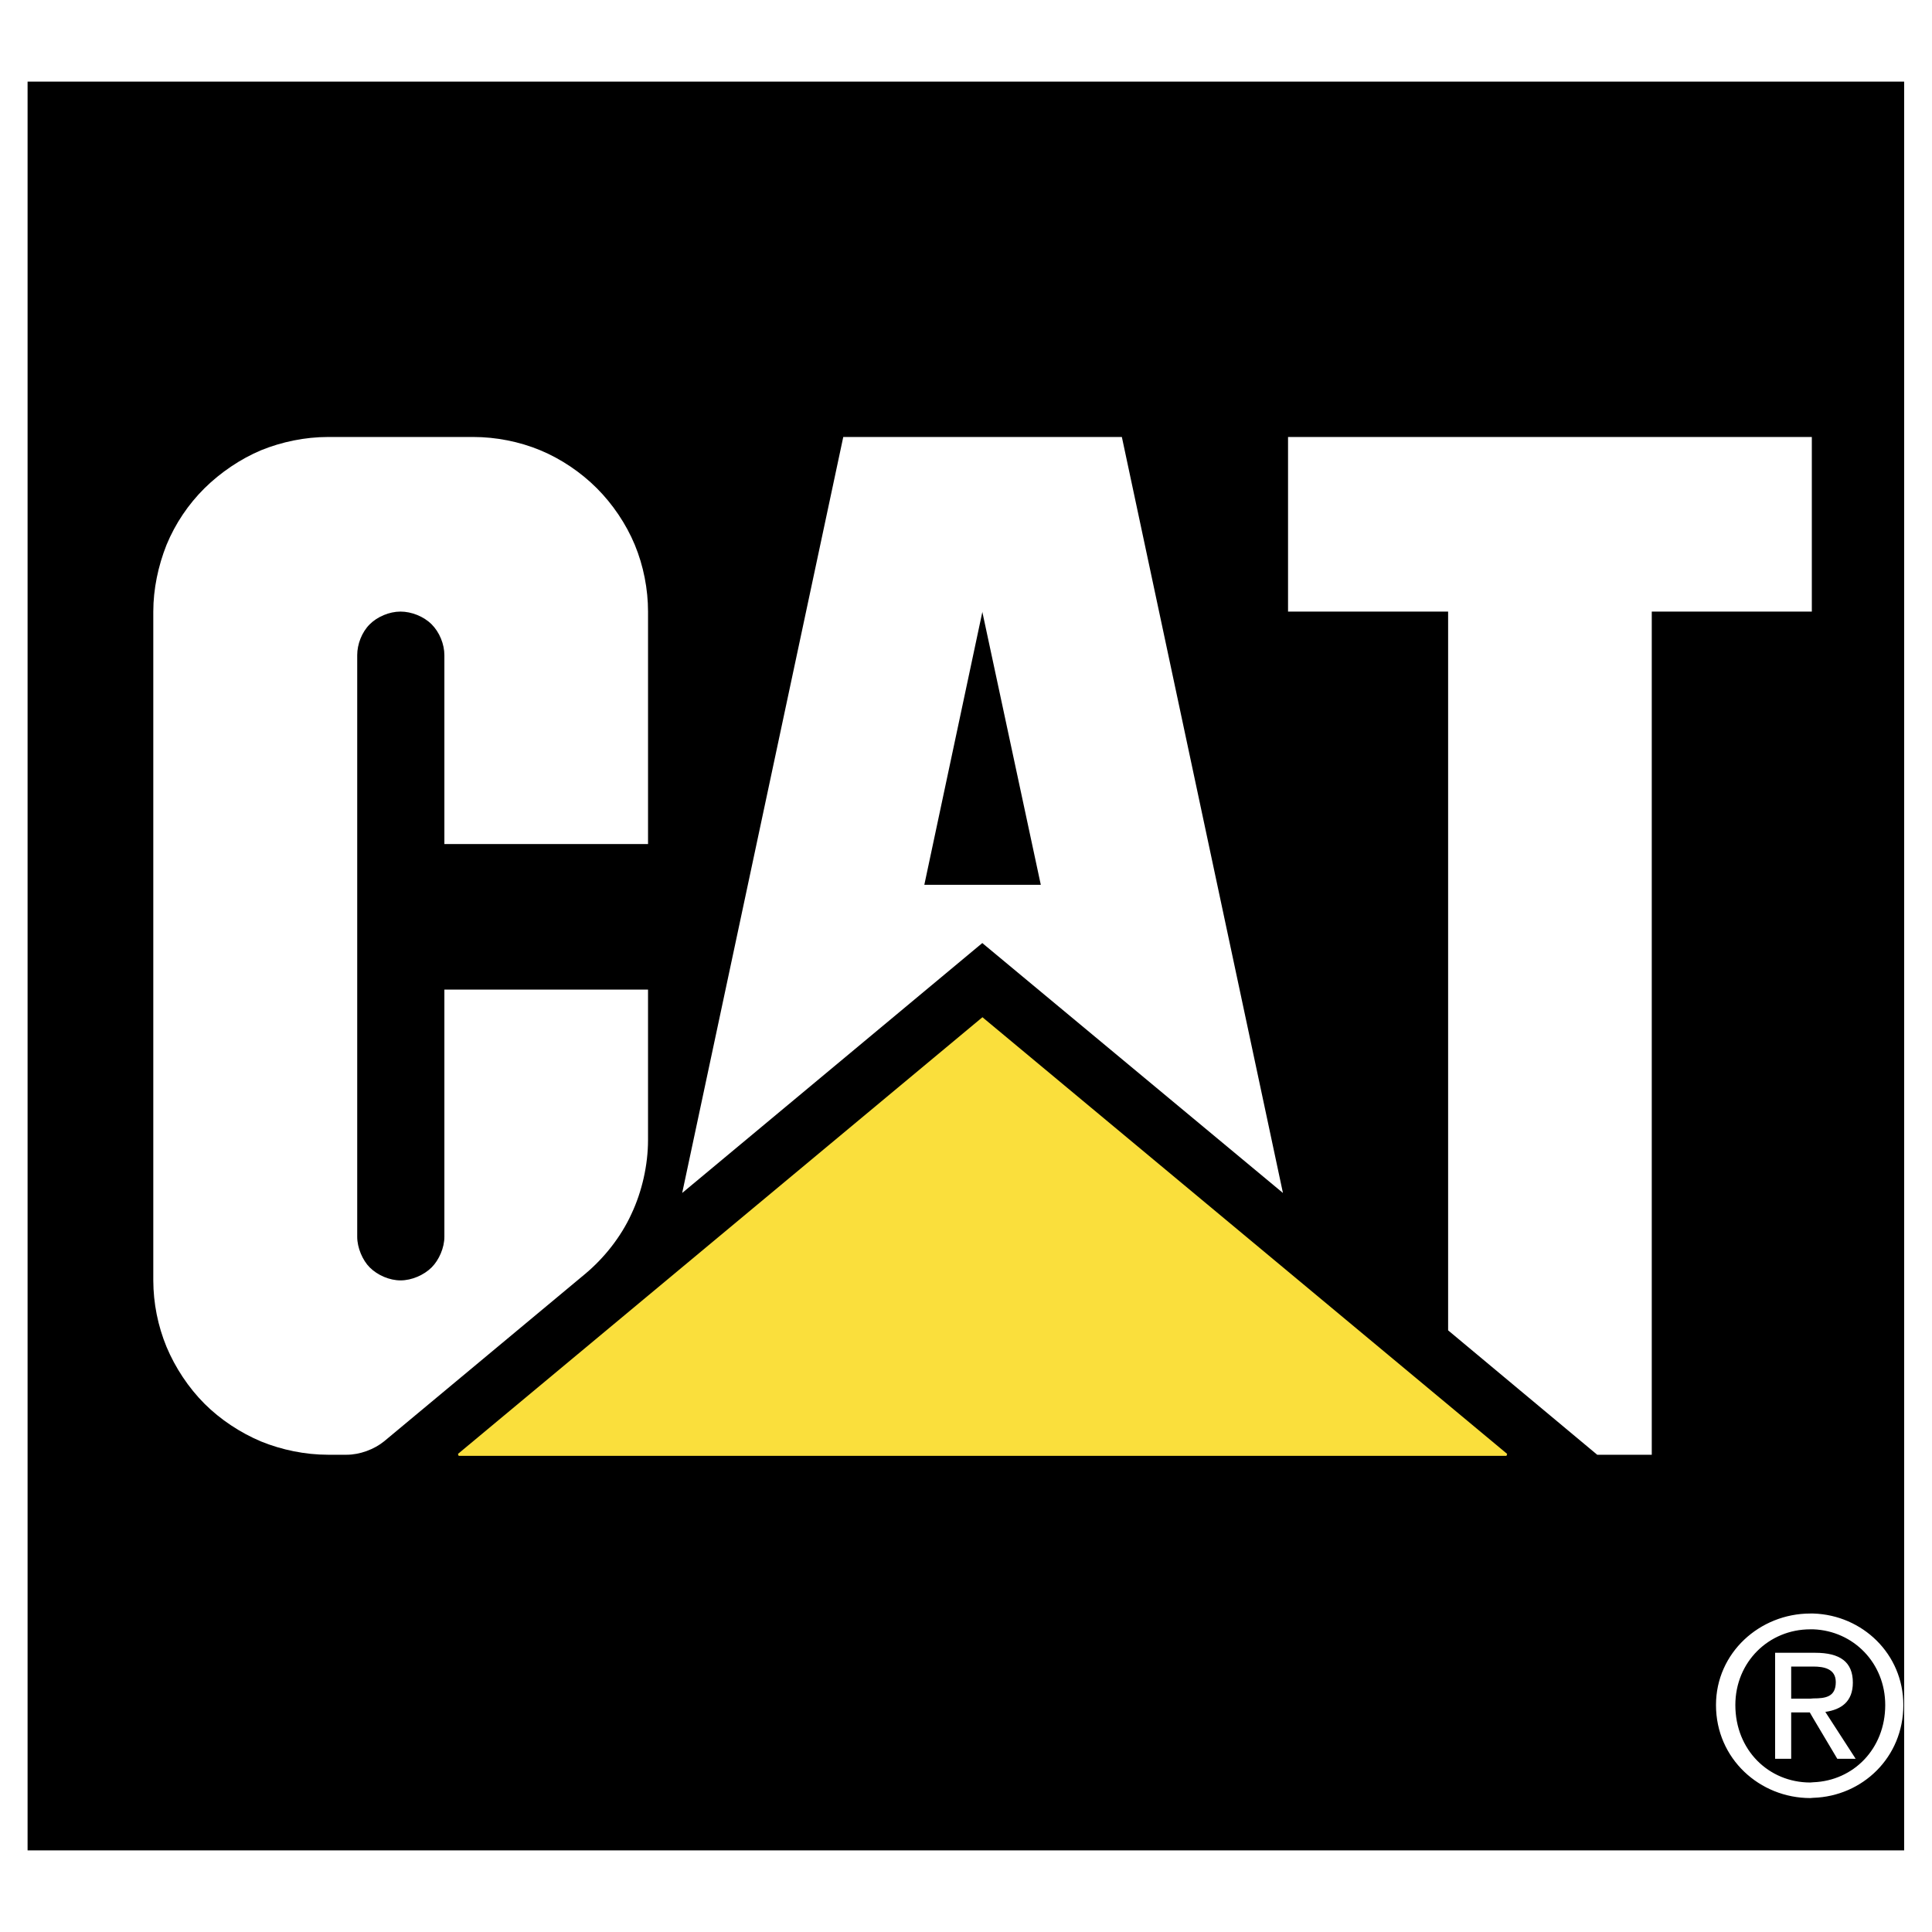
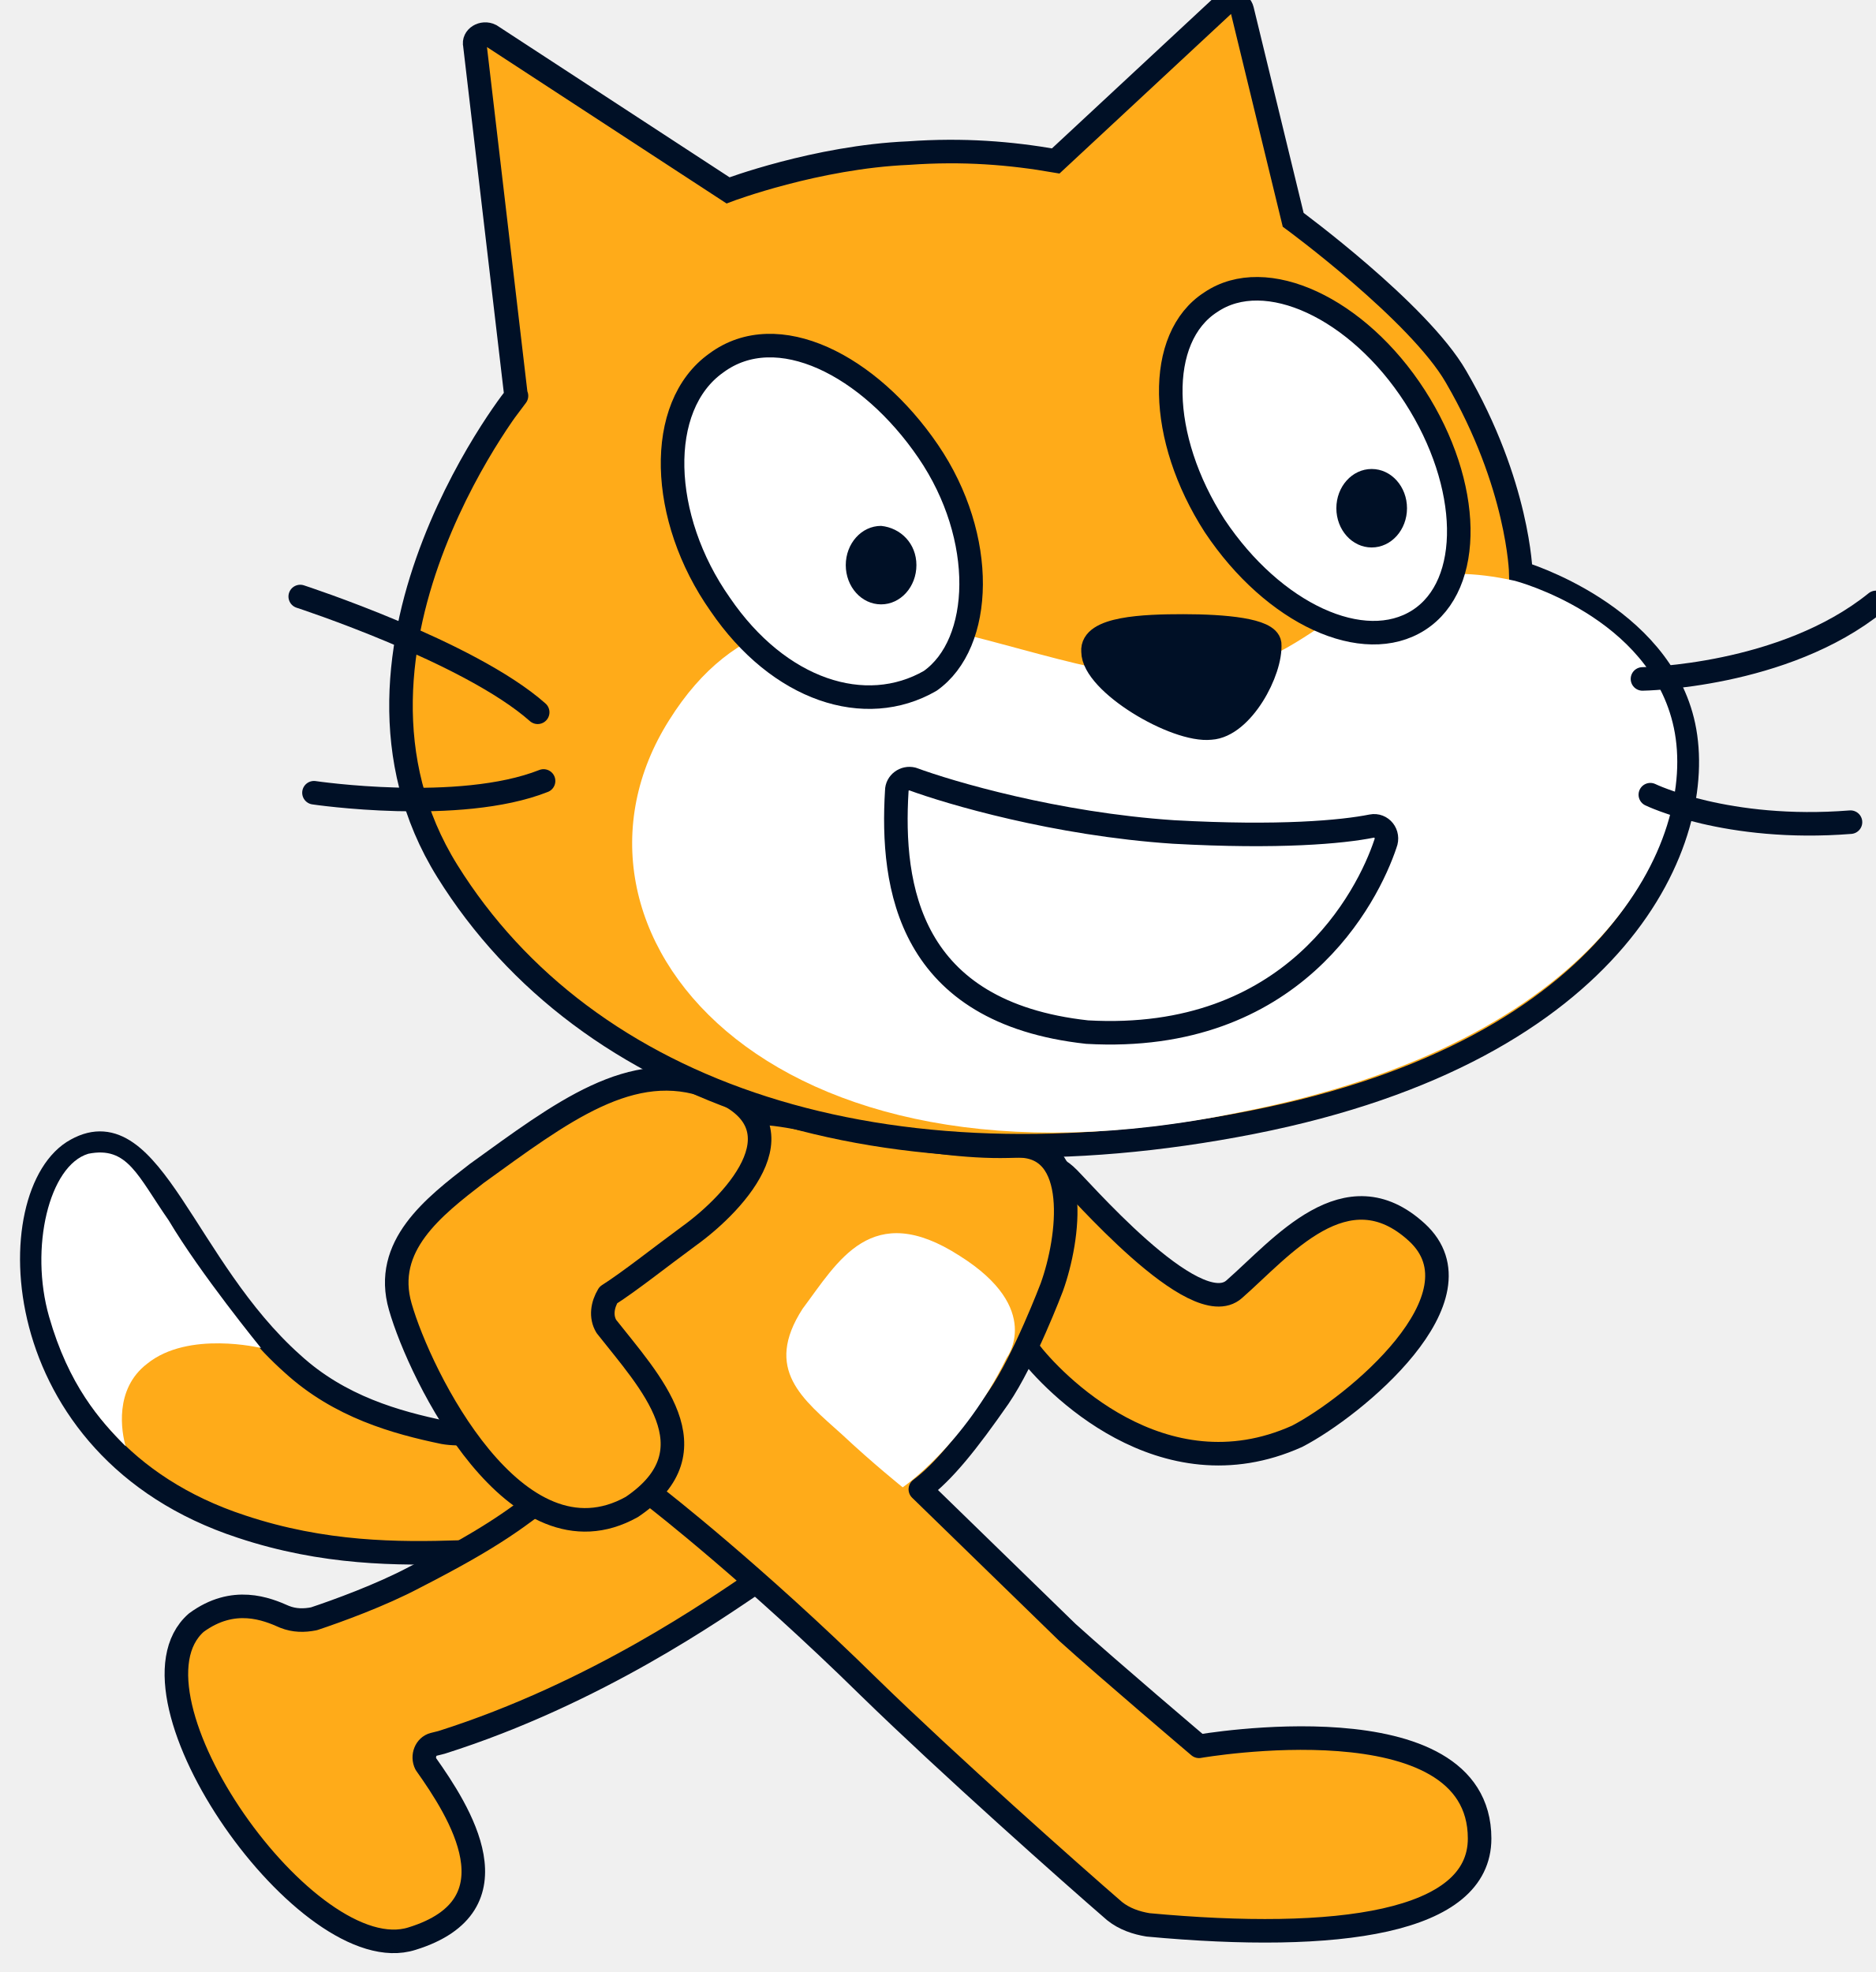
- <svg xmlns="http://www.w3.org/2000/svg" width="2500" height="2500" viewBox="0 0 192.756 192.756">
-   <g fill-rule="evenodd" clip-rule="evenodd">
-     <path fill="#fff" d="M0 0h192.756v192.756H0V0z" />
-     <path stroke="#000" stroke-width=".216" stroke-miterlimit="2.613" d="M2.86 184.505h187.009V8.251H2.86v176.254z" />
-     <path d="M180.918 160.982h-.305c-5.035 0-9.408 3.916-9.408 9.129 0 5.366 4.373 9.282 9.408 9.282.102 0 .203-.025.305-.025 4.883-.153 8.979-4.019 8.979-9.257-.001-5.111-4.096-8.976-8.979-9.129zm0 16.834c-.102 0-.203.025-.305.025-4.145 0-7.477-3.229-7.477-7.73 0-4.297 3.332-7.553 7.477-7.553h.305c3.994.152 7.172 3.356 7.172 7.553 0 4.374-3.178 7.553-7.172 7.705z" fill="#fff" />
-     <path d="M184.859 167.873c0-2.059-1.271-2.975-3.762-2.975h-3.994v10.579h1.604v-4.629h1.855l.355.61 2.391 4.019h1.832l-3.027-4.68c1.578-.228 2.746-1.016 2.746-2.924zm-4.246 1.603h-1.906v-3.204h2.211c1.068 0 2.238.229 2.238 1.552 0 1.475-1.018 1.627-2.238 1.627-.102-.001-.203.025-.305.025zM164.797 145.14V61.018h15.969V43.599h-52.258v17.419h15.971v71.711l14.875 12.411h5.443zM38.334 143.792c-.992.813-2.441 1.348-3.738 1.348h-1.882c-2.263 0-4.603-.483-6.663-1.322-2.06-.864-4.069-2.188-5.645-3.764-1.603-1.603-2.925-3.611-3.789-5.671a17.55 17.55 0 0 1-1.323-6.638V61.018c0-2.238.483-4.552 1.323-6.663a17.241 17.241 0 0 1 3.789-5.646c1.602-1.577 3.585-2.924 5.645-3.789 2.06-.839 4.399-1.322 6.663-1.322h14.521c2.237 0 4.577.458 6.663 1.322s4.069 2.212 5.645 3.789c1.577 1.577 2.925 3.561 3.79 5.646s1.322 4.425 1.322 6.663V84.21H44.336V65.366c0-1.093-.483-2.288-1.272-3.077-.788-.789-2.009-1.271-3.102-1.271-1.119 0-2.314.508-3.077 1.271-.788.789-1.246 1.983-1.246 3.077v58.031c0 1.093.534 2.339 1.246 3.052.789.788 1.983 1.296 3.077 1.296 1.119 0 2.339-.534 3.102-1.296.738-.738 1.272-1.959 1.272-3.052V98.73h20.318v15.003c0 2.518-.61 5.163-1.652 7.375-1.043 2.289-2.721 4.399-4.603 5.976l-20.065 16.708z" fill="#fff" />
-     <path fill="#fadf3c" stroke="#fadf3c" stroke-width=".216" stroke-miterlimit="2.613" d="M150.301 145.14H45.76l52.258-43.511 52.283 43.511z" />
-     <path d="M128 119.023l-16.072-75.425H84.133l-16.071 75.425 29.956-24.947v.025L128 119.023zM92.22 88.279l5.797-27.261v.076l5.824 27.185H92.22z" fill="#fff" />
+ <svg xmlns="http://www.w3.org/2000/svg" height="2500" viewBox="-.7 .8 95.6 100.5" width="2378">
+   <g fill-rule="evenodd">
+     <path d="m21.9 73.8c-2.4-.5-5.3-1.3-7.7-3.5-5.5-4.9-7.2-13-11-10.9-3.9 2.1-3.8 15.2 8.4 19.2 4.2 1.4 8 1.4 11.1 1.3.8 0 7.7-.7 10.1-4.1s.7-4.3-.1-4.7c-.9-.5-7.4 3.3-10.8 2.7z" fill="#ffab19" stroke="#001026" stroke-linecap="round" stroke-linejoin="round" stroke-width="1.2" />
+     <path d="m3.8 59.6c-2 .6-3 4.8-2 8.3s2.6 5.3 3.9 6.6c-.2-.7-.6-2.9 1.1-4.2 2.1-1.7 5.8-.8 5.8-.8s-3.1-3.8-4.7-6.5c-1.6-2.3-2.1-3.8-4.1-3.4z" fill="#fff" />
+     <path d="m37.7 81.5c-1.8 1.2-8 5.6-15.9 8.1l-.4.1c-.4.1-.6.6-.4 1 1.7 2.4 4.8 7.2-.7 8.9-5.3 1.7-15.2-12.4-11-16.1 1.9-1.4 3.6-.7 4.5-.3.5.2 1 .2 1.5.1 1.2-.4 3.4-1.2 5.1-2.1 4.3-2.2 5.3-3.1 7.3-4.6s6.6-5.2 10.3-2c3.2 2.7 1.4 5.7-.3 6.9zm15.9-20.8c.5.4 6.6 7.6 8.6 5.8 2.4-2.1 5.7-6.2 9.3-2.9s-3.2 8.9-6.1 10.4c-6.9 3.1-12.5-2.8-13.7-4.4s-3.3-4.3-3.3-6.9c.1-2.8 3.5-3.5 5.2-2z" fill="#ffab19" stroke="#001026" stroke-linecap="round" stroke-linejoin="round" stroke-width="1.2" />
+     <path d="m46.2 76.7c1.2-.9 2.4-2.4 4-4.7 1.3-1.9 2.7-5.6 2.7-5.6.9-2.5 1.5-7.3-1.8-7.2-2.2.1-4.2-.2-7.6-.7-6-1.2-7.1-2-9.6 2.1-2.7 4.8-9.6 8.3-1.1 16.6 0 0 4.9 3.8 10.8 9.6 4 3.9 10.3 9.5 12.5 11.4.5.4 1.1.6 1.7.7 9.7.9 16.9-.1 16.9-4.4 0-7.2-14.3-4.7-14.3-4.7s-4.6-3.9-6.7-5.8z" fill="#ffab19" stroke="#001026" stroke-linecap="round" stroke-linejoin="round" stroke-width="1.2" />
+     <path d="m50.6 70s1.9-2.5-2.4-5.2c-4.5-2.9-6.2.3-8 2.7-2 3.1 0 4.6 2 6.4 1.6 1.5 3.1 2.7 3.1 2.7s3.1-2.1 5.3-6.6z" fill="#fff" />
+     <path d="m30.2 68.4c2.2 2.8 5.6 6.3 1.3 9.2-5.9 3.3-10.8-6.7-11.8-10.2-.9-3.1 1.7-5.1 3.9-6.8 4.3-3.1 7.9-5.9 11.9-4.4 5 1.8 1.4 5.8-1.1 7.6-1.5 1.1-3 2.3-4.1 3-.3.5-.4 1.1-.1 1.6z" fill="#ffab19" stroke="#001026" stroke-linecap="round" stroke-linejoin="round" stroke-width="1.2" />
+     <path d="m53.1 9c-2.3-.4-4.7-.6-7.5-.4-4.7.2-9.2 1.9-9.2 1.9l-12.1-7.9c-.4-.2-.9.1-.8.5l2.1 17.9c.6-.8-10.6 12.8-3.5 24.2s22.2 16.5 41 12.8 23.2-14.5 22-20.2-8.3-7.8-8.3-7.8-.1-4.5-3.3-10c-1.9-3.3-8.3-8-8.3-8l-2.6-10.7c-.1-.4-.6-.5-.9-.3z" fill="#ffab19" stroke="#001026" stroke-width="1.2" />
+     <path d="m76.5 30.4s6.9 1.8 8.1 7.5-3.6 16-22.2 19.6c-24.2 5-35.7-9.4-29-20 6.7-10.7 18.2-1.6 26.6-2.2 7.2-.5 8-6.8 16.5-4.9z" fill="#fff" />
+     <g stroke="#001026" stroke-linecap="round" stroke-linejoin="round" stroke-width="1.2">
+       <path d="m45 41.1c0-.4.4-.7.8-.6 1.9.7 7.3 2.3 13.3 2.7 5.4.3 8.6 0 10.1-.3.5-.1.9.4.7.9-.9 2.7-4.7 10.2-15.2 9.6-9.1-1-10-7.4-9.7-12.3z" fill="#fff" />
+       <path d="m83 35.4s7.2-.1 11.9-3.9m-11.5 9.8s3.9 1.9 10.2 1.4" fill="none" />
+       <path d="m59.6 32.7c2.1 0 4.3.2 4.4.9.1 1.4-1.4 4.2-3 4.3-1.8.2-6-2.3-6-3.9-.1-1.2 2.6-1.3 4.6-1.3z" fill="#001026" />
+       <path d="m14.6 31.2s8.6 2.8 12.1 5.9m-11.4 4.1s7.4 1.1 11.7-.6" fill="none" />
+       <path d="m71.4 21c2.9 4.5 3 9.6.2 11.4s-7.4-.3-10.4-4.8c-2.9-4.5-3-9.6-.2-11.4 2.8-1.9 7.5.3 10.4 4.8z" fill="#fff" />
+     </g>
+     <path d="m71 26.7c0 1.1-.8 2-1.8 2s-1.8-.9-1.8-2 .8-2 1.8-2 1.8.9 1.8 2" fill="#001026" />
+     <path d="m46.6 23.8c3 4.4 2.8 9.8.1 11.7-3.3 1.9-7.7.5-10.7-3.9-3.1-4.4-3.3-10.1-.2-12.3 3.1-2.3 7.8.1 10.8 4.5z" fill="#fff" stroke="#001026" stroke-linecap="round" stroke-linejoin="round" stroke-width="1.2" />
+     <path d="m46 29.6c0 1.1-.8 2-1.8 2s-1.8-.9-1.8-2 .8-2 1.8-2c1 .1 1.8.9 1.8 2" fill="#001026" />
  </g>
</svg>
